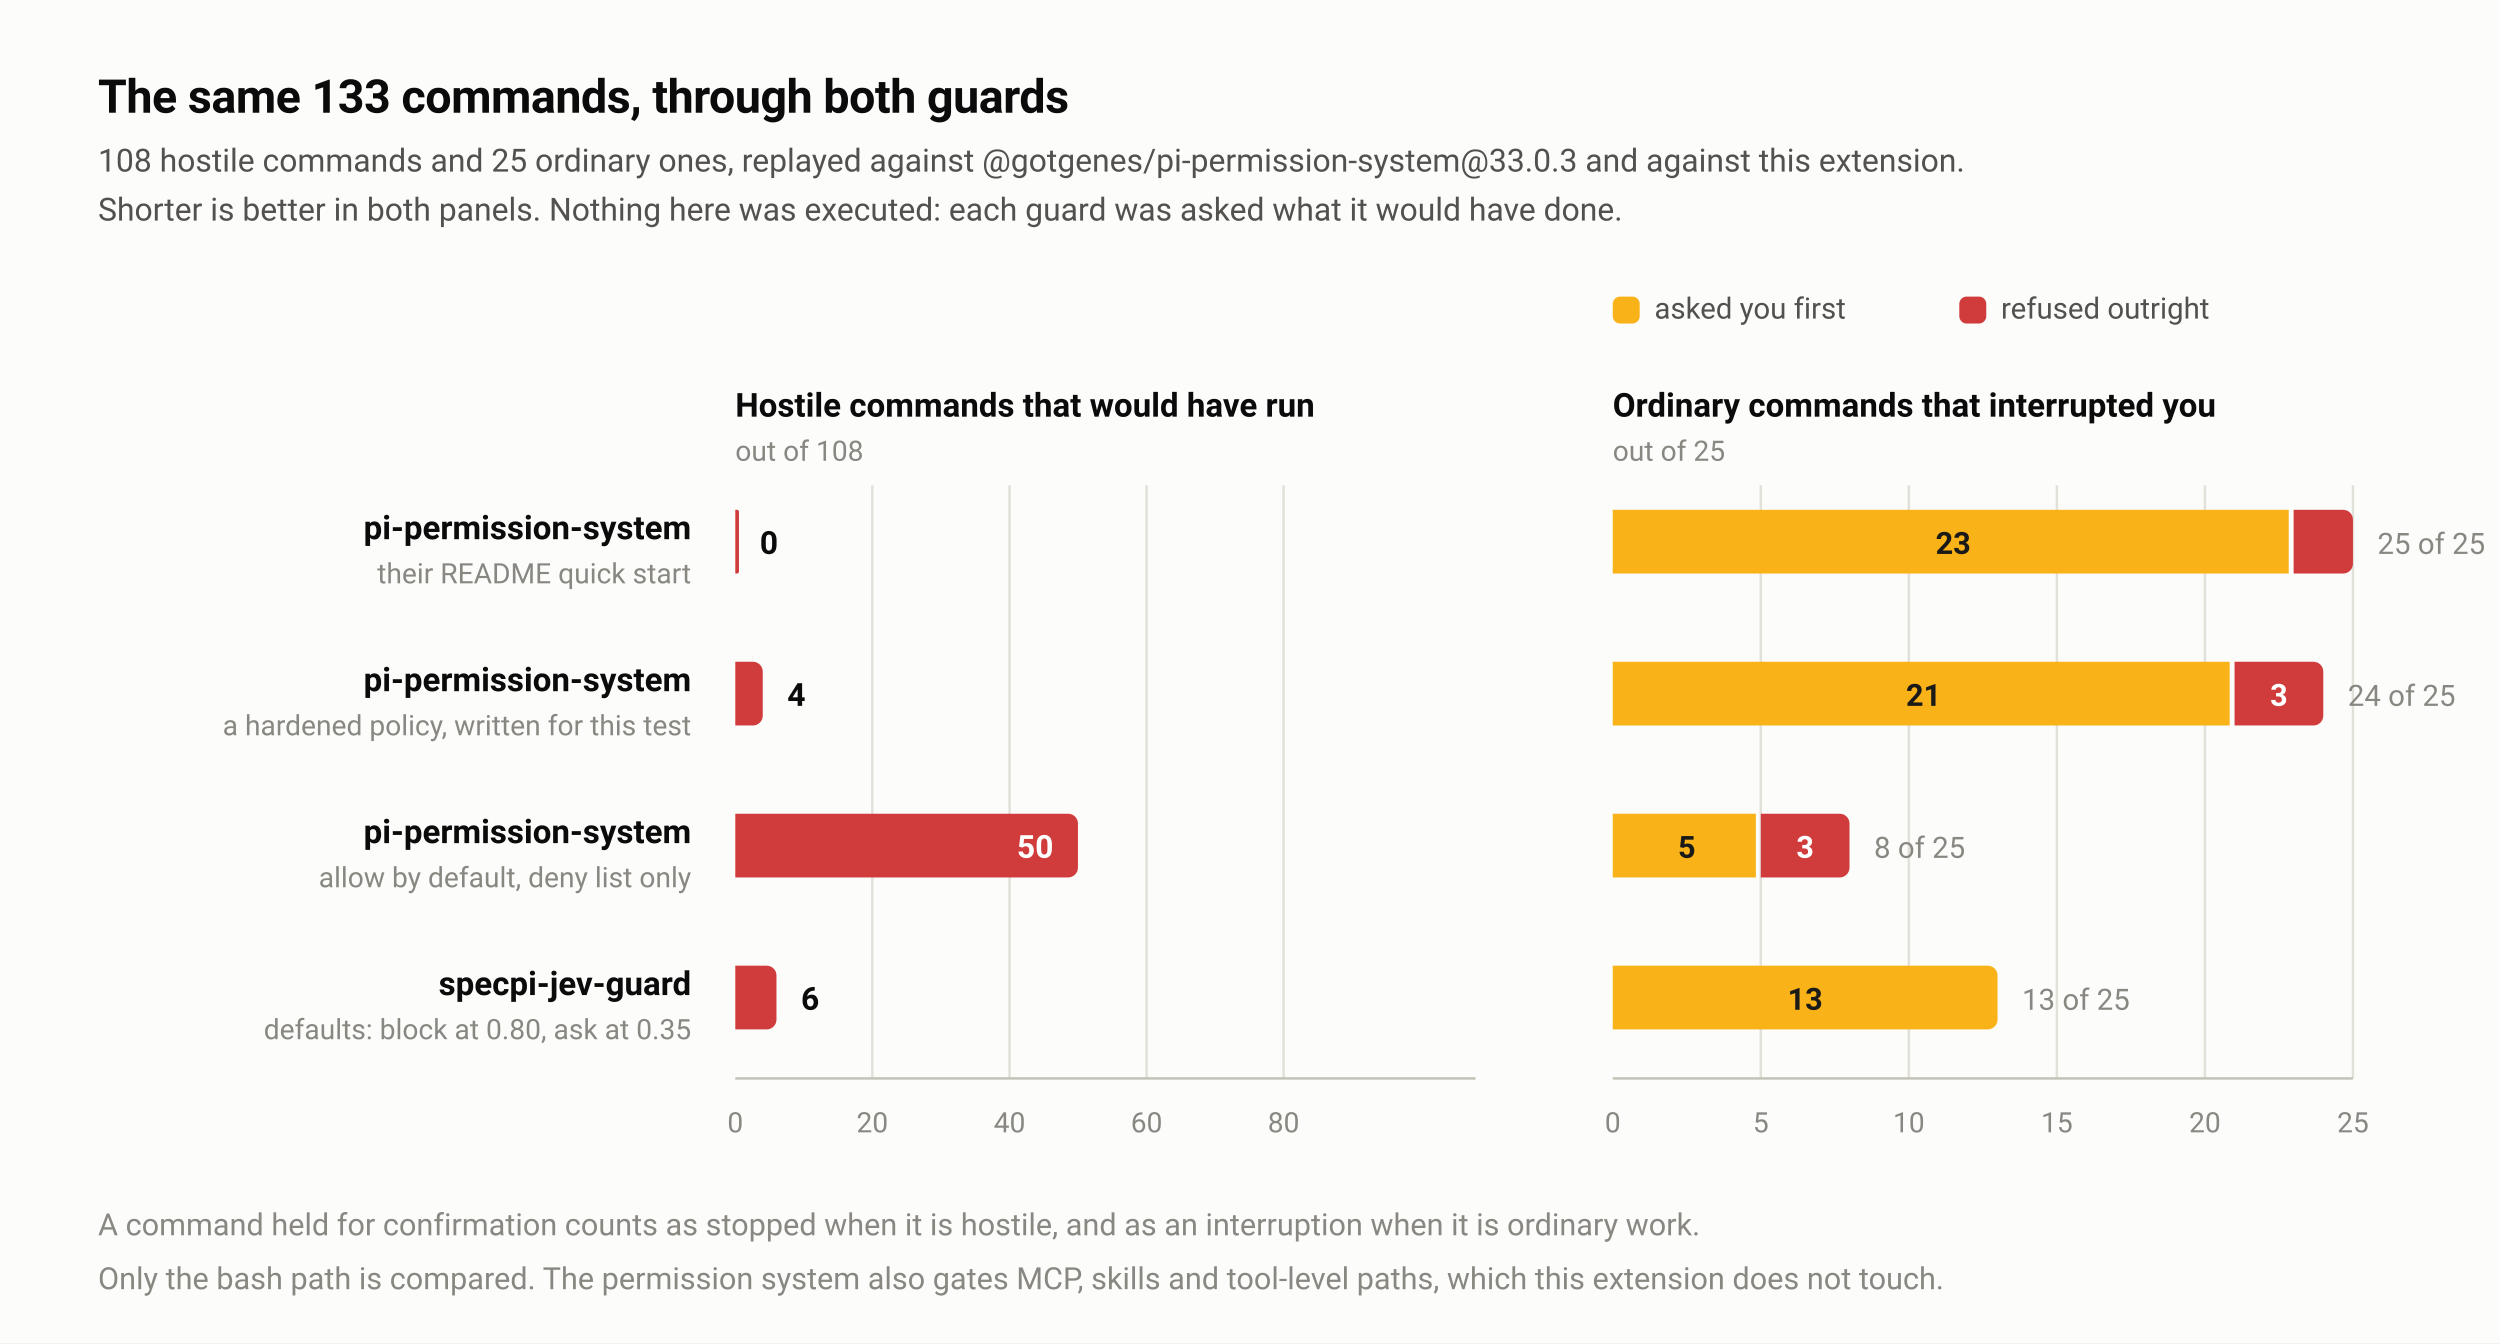
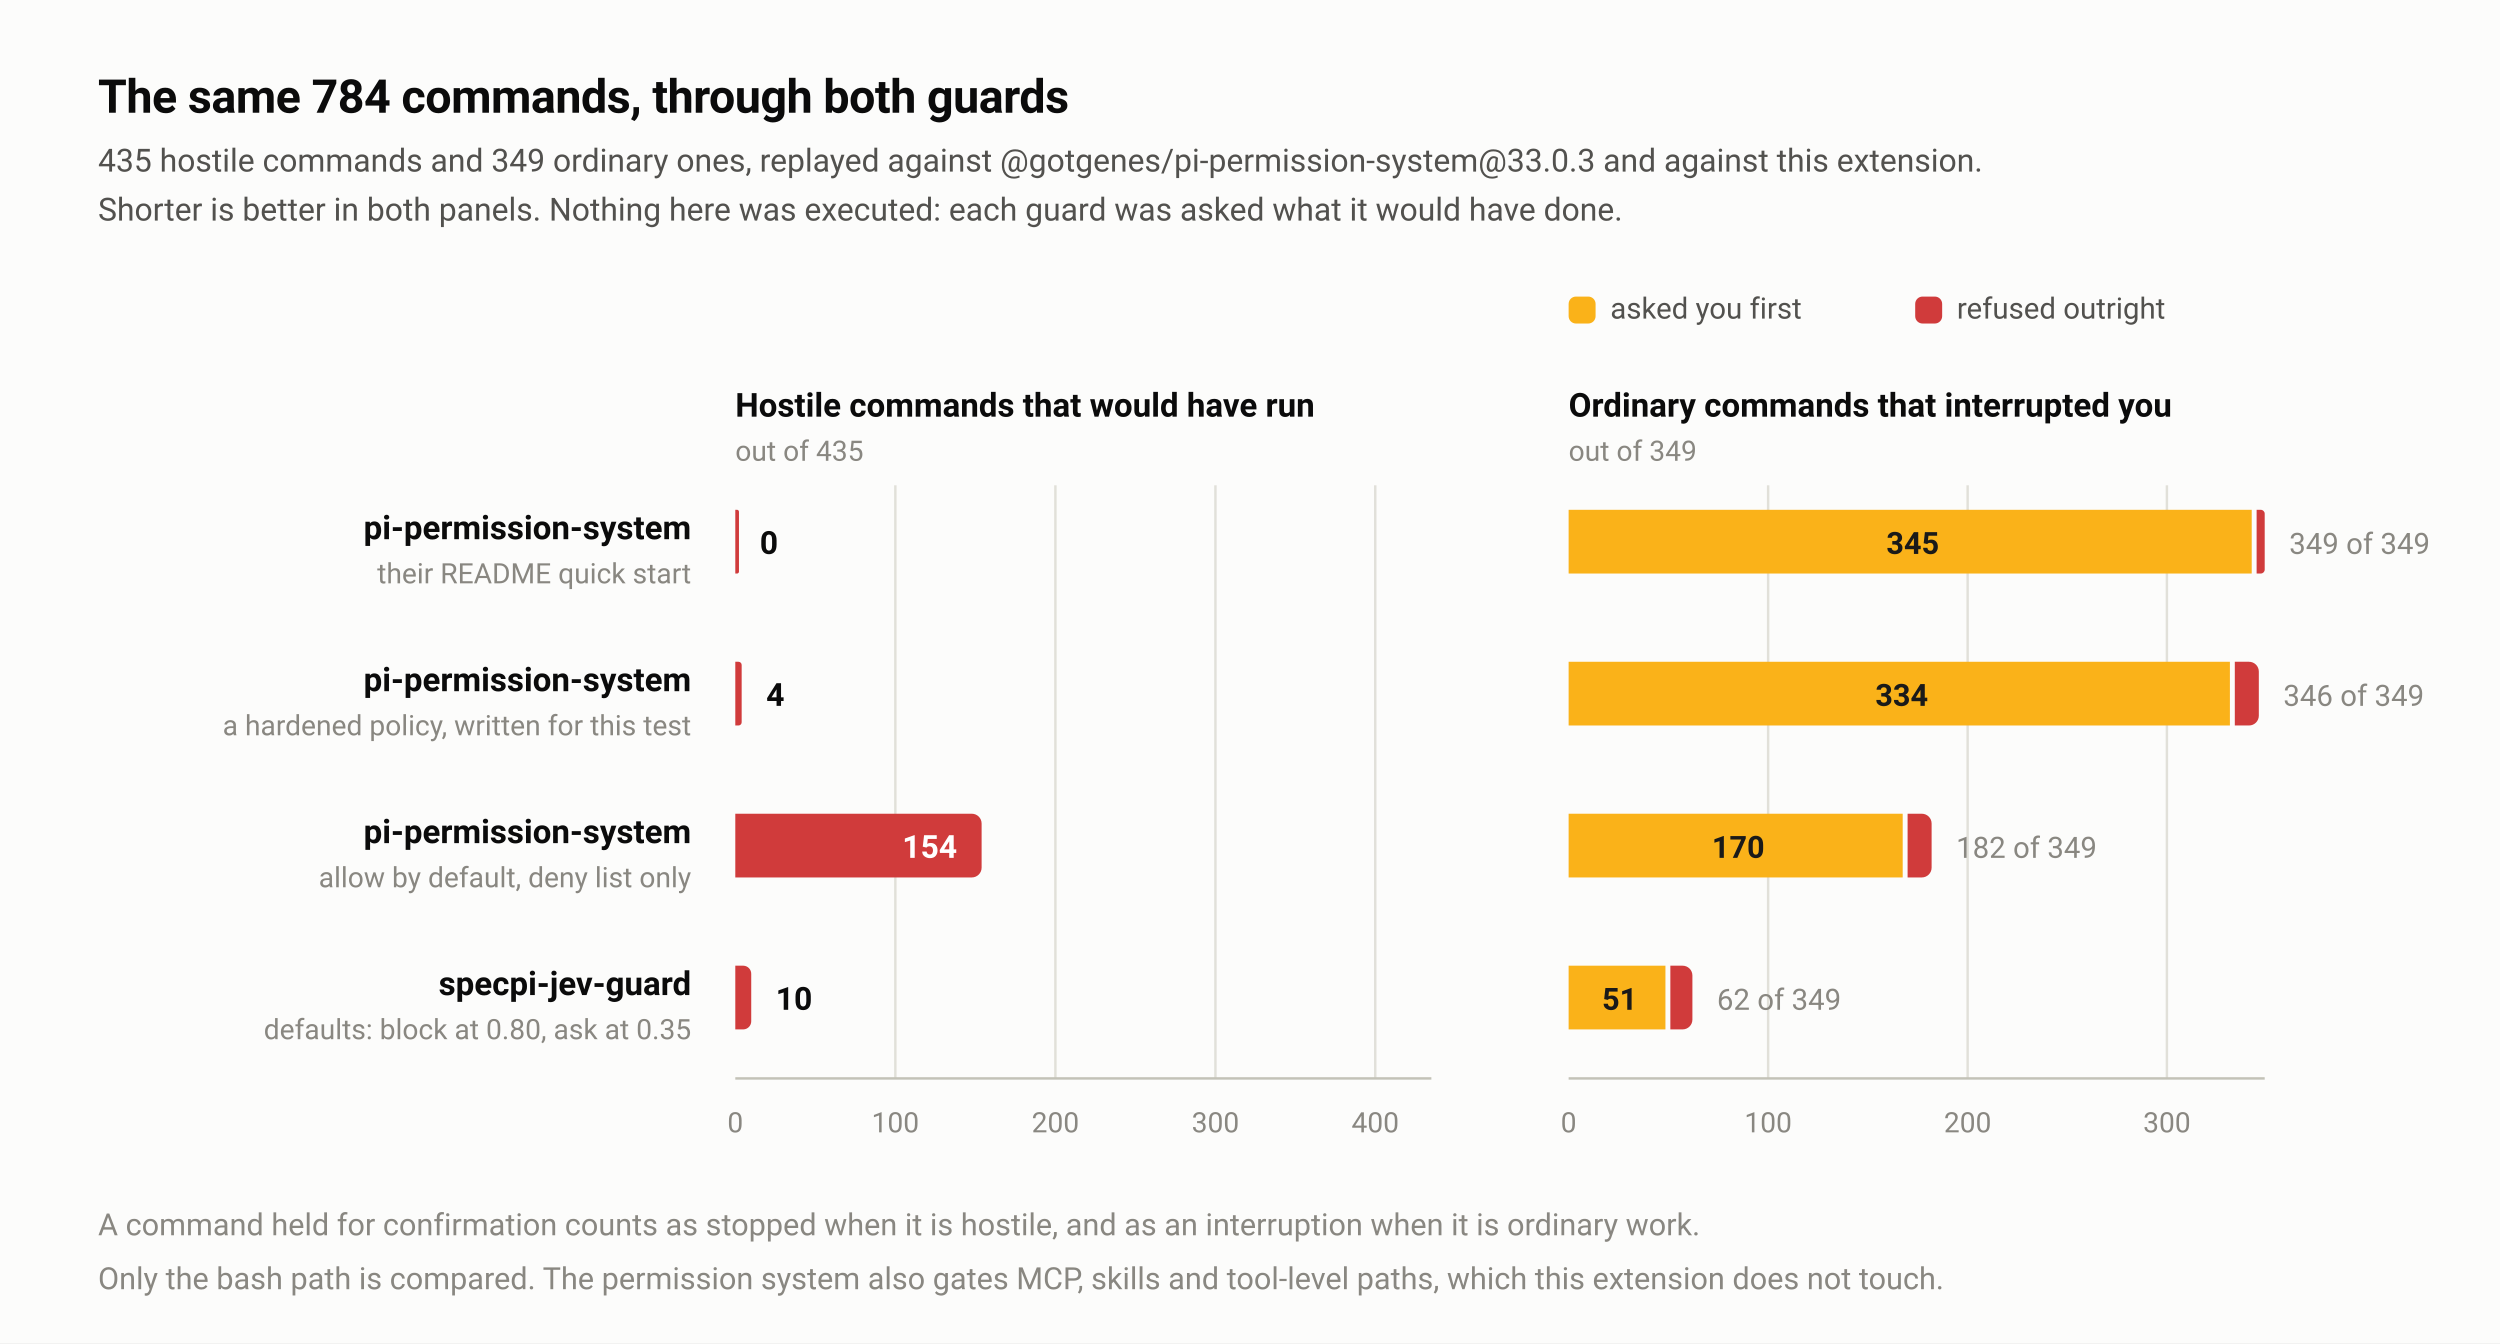
<svg xmlns="http://www.w3.org/2000/svg" viewBox="0 0 1020 548" width="1020" height="548" role="img" font-family="system-ui, -apple-system, 'Segoe UI', Roboto, sans-serif">
  <rect width="1020" height="548" fill="var(--jv-bg, #fcfcfb)" />
-   <text x="40" y="46" font-size="19" font-weight="650" fill="var(--jv-text, #0b0b0b)" letter-spacing="-0.01em">The same 133 commands, through both guards</text>
-   <text x="40" y="70" font-size="13" fill="var(--jv-dim, #52514e)">108 hostile commands and 25 ordinary ones, replayed against @gotgenes/pi-permission-system@33.0.3 and against this extension.</text>
+   <text x="40" y="46" font-size="19" font-weight="650" fill="var(--jv-text, #0b0b0b)" letter-spacing="-0.01em">The same 784 commands, through both guards</text>
+   <text x="40" y="70" font-size="13" fill="var(--jv-dim, #52514e)">435 hostile commands and 349 ordinary ones, replayed against @gotgenes/pi-permission-system@33.0.3 and against this extension.</text>
  <text x="40" y="90" font-size="13" fill="var(--jv-dim, #52514e)">Shorter is better in both panels. Nothing here was executed: each guard was asked what it would have done.</text>
  <text x="300" y="170" font-size="13.5" fill="var(--jv-text, #0b0b0b)" text-anchor="start" font-weight="650">Hostile commands that would have run</text>
-   <text x="300" y="188" font-size="11.5" fill="var(--jv-muted, #898781)" text-anchor="start">out of 108</text>
-   <text x="658" y="170" font-size="13.5" fill="var(--jv-text, #0b0b0b)" text-anchor="start" font-weight="650">Ordinary commands that interrupted you</text>
-   <text x="658" y="188" font-size="11.5" fill="var(--jv-muted, #898781)" text-anchor="start">out of 25</text>
-   <rect x="658" y="121" width="11" height="11" rx="3" fill="var(--jv-ask, #fab219)" />
-   <text x="675" y="130" font-size="12" fill="var(--jv-dim, #52514e)">asked you first</text>
-   <rect x="799.4" y="121" width="11" height="11" rx="3" fill="var(--jv-block, #d03b3b)" />
-   <text x="816.4" y="130" font-size="12" fill="var(--jv-dim, #52514e)">refused outright</text>
-   <line x1="355.9" y1="198" x2="355.9" y2="440" stroke="var(--jv-grid, #e1e0d9)" stroke-width="1" />
-   <line x1="411.9" y1="198" x2="411.9" y2="440" stroke="var(--jv-grid, #e1e0d9)" stroke-width="1" />
-   <line x1="467.8" y1="198" x2="467.8" y2="440" stroke="var(--jv-grid, #e1e0d9)" stroke-width="1" />
-   <line x1="523.7" y1="198" x2="523.7" y2="440" stroke="var(--jv-grid, #e1e0d9)" stroke-width="1" />
-   <line x1="718.4" y1="198" x2="718.4" y2="440" stroke="var(--jv-grid, #e1e0d9)" stroke-width="1" />
-   <line x1="778.8" y1="198" x2="778.8" y2="440" stroke="var(--jv-grid, #e1e0d9)" stroke-width="1" />
-   <line x1="839.2" y1="198" x2="839.2" y2="440" stroke="var(--jv-grid, #e1e0d9)" stroke-width="1" />
-   <line x1="899.6" y1="198" x2="899.6" y2="440" stroke="var(--jv-grid, #e1e0d9)" stroke-width="1" />
-   <line x1="960" y1="198" x2="960" y2="440" stroke="var(--jv-grid, #e1e0d9)" stroke-width="1" />
-   <line x1="300" y1="440" x2="602" y2="440" stroke="var(--jv-border, #c3c2b7)" stroke-width="1" />
-   <line x1="658" y1="440" x2="960" y2="440" stroke="var(--jv-border, #c3c2b7)" stroke-width="1" />
+   <text x="300" y="188" font-size="11.5" fill="var(--jv-muted, #898781)" text-anchor="start">out of 435</text>
+   <text x="640" y="170" font-size="13.5" fill="var(--jv-text, #0b0b0b)" text-anchor="start" font-weight="650">Ordinary commands that interrupted you</text>
+   <text x="640" y="188" font-size="11.5" fill="var(--jv-muted, #898781)" text-anchor="start">out of 349</text>
+   <rect x="640" y="121" width="11" height="11" rx="3" fill="var(--jv-ask, #fab219)" />
+   <text x="657" y="130" font-size="12" fill="var(--jv-dim, #52514e)">asked you first</text>
+   <rect x="781.4" y="121" width="11" height="11" rx="3" fill="var(--jv-block, #d03b3b)" />
+   <text x="798.4" y="130" font-size="12" fill="var(--jv-dim, #52514e)">refused outright</text>
+   <line x1="365.3" y1="198" x2="365.3" y2="440" stroke="var(--jv-grid, #e1e0d9)" stroke-width="1" />
+   <line x1="430.6" y1="198" x2="430.6" y2="440" stroke="var(--jv-grid, #e1e0d9)" stroke-width="1" />
+   <line x1="495.9" y1="198" x2="495.9" y2="440" stroke="var(--jv-grid, #e1e0d9)" stroke-width="1" />
+   <line x1="561.1" y1="198" x2="561.1" y2="440" stroke="var(--jv-grid, #e1e0d9)" stroke-width="1" />
+   <line x1="721.4" y1="198" x2="721.4" y2="440" stroke="var(--jv-grid, #e1e0d9)" stroke-width="1" />
+   <line x1="802.8" y1="198" x2="802.8" y2="440" stroke="var(--jv-grid, #e1e0d9)" stroke-width="1" />
+   <line x1="884.1" y1="198" x2="884.1" y2="440" stroke="var(--jv-grid, #e1e0d9)" stroke-width="1" />
+   <line x1="300" y1="440" x2="584" y2="440" stroke="var(--jv-border, #c3c2b7)" stroke-width="1" />
+   <line x1="640" y1="440" x2="924" y2="440" stroke="var(--jv-border, #c3c2b7)" stroke-width="1" />
  <text x="282" y="220" font-size="13.5" fill="var(--jv-text, #0b0b0b)" text-anchor="end" font-weight="600">pi-permission-system</text>
  <text x="282" y="238" font-size="11.5" fill="var(--jv-muted, #898781)" text-anchor="end">their README quick start</text>
  <g class="mark-g">
    <path class="mark" d="M300,208H300.8A0.8,0.8 0 0 1 301.5,208.8V233.3A0.8,0.8 0 0 1 300.8,234H300V208Z" fill="var(--jv-block, #d03b3b)" />
  </g>
  <text x="310" y="226" font-size="13" fill="var(--jv-text, #0b0b0b)" text-anchor="start" font-weight="700">0</text>
  <g class="mark-g">
-     <path class="mark" d="M658,208H933.8V234H658V208Z" fill="var(--jv-ask, #fab219)" />
+     <path class="mark" d="M640,208H918.7V234H640V208Z" fill="var(--jv-ask, #fab219)" />
  </g>
-   <text x="796.9" y="226" font-size="12.5" fill="#1a1a19" text-anchor="middle" font-weight="700">23</text>
+   <text x="780.4" y="226" font-size="12.5" fill="#1a1a19" text-anchor="middle" font-weight="700">345</text>
  <g class="mark-g">
-     <path class="mark" d="M935.8,208H956A4,4 0 0 1 960,212V230A4,4 0 0 1 956,234H935.8V208Z" fill="var(--jv-block, #d03b3b)" />
+     <path class="mark" d="M920.7,208H922.4A1.6,1.6 0 0 1 924,209.6V232.4A1.6,1.6 0 0 1 922.4,234H920.7V208Z" fill="var(--jv-block, #d03b3b)" />
  </g>
-   <text x="970" y="226" font-size="12" fill="var(--jv-muted, #898781)" text-anchor="start">25 of 25</text>
+   <text x="934" y="226" font-size="12" fill="var(--jv-muted, #898781)" text-anchor="start">349 of 349</text>
  <text x="282" y="282" font-size="13.5" fill="var(--jv-text, #0b0b0b)" text-anchor="end" font-weight="600">pi-permission-system</text>
  <text x="282" y="300" font-size="11.5" fill="var(--jv-muted, #898781)" text-anchor="end">a hardened policy, written for this test</text>
  <g class="mark-g">
-     <path class="mark" d="M300,270H307.2A4,4 0 0 1 311.2,274V292A4,4 0 0 1 307.2,296H300V270Z" fill="var(--jv-block, #d03b3b)" />
+     <path class="mark" d="M300,270H301.3A1.3,1.3 0 0 1 302.6,271.3V294.7A1.3,1.3 0 0 1 301.3,296H300V270Z" fill="var(--jv-block, #d03b3b)" />
  </g>
-   <text x="321.2" y="288" font-size="13" fill="var(--jv-text, #0b0b0b)" text-anchor="start" font-weight="700">4</text>
+   <text x="312.6" y="288" font-size="13" fill="var(--jv-text, #0b0b0b)" text-anchor="start" font-weight="700">4</text>
  <g class="mark-g">
-     <path class="mark" d="M658,270H909.7V296H658V270Z" fill="var(--jv-ask, #fab219)" />
+     <path class="mark" d="M640,270H909.8V296H640V270Z" fill="var(--jv-ask, #fab219)" />
  </g>
-   <text x="784.8" y="288" font-size="12.5" fill="#1a1a19" text-anchor="middle" font-weight="700">21</text>
+   <text x="775.9" y="288" font-size="12.5" fill="#1a1a19" text-anchor="middle" font-weight="700">334</text>
  <g class="mark-g">
-     <path class="mark" d="M911.7,270H943.9A4,4 0 0 1 947.9,274V292A4,4 0 0 1 943.9,296H911.7V270Z" fill="var(--jv-block, #d03b3b)" />
+     <path class="mark" d="M911.8,270H917.6A4,4 0 0 1 921.6,274V292A4,4 0 0 1 917.6,296H911.8V270Z" fill="var(--jv-block, #d03b3b)" />
  </g>
-   <text x="929.8" y="288" font-size="12.5" fill="#ffffff" text-anchor="middle" font-weight="700">3</text>
-   <text x="957.9" y="288" font-size="12" fill="var(--jv-muted, #898781)" text-anchor="start">24 of 25</text>
+   <text x="931.6" y="288" font-size="12" fill="var(--jv-muted, #898781)" text-anchor="start">346 of 349</text>
  <text x="282" y="344" font-size="13.5" fill="var(--jv-text, #0b0b0b)" text-anchor="end" font-weight="600">pi-permission-system</text>
  <text x="282" y="362" font-size="11.5" fill="var(--jv-muted, #898781)" text-anchor="end">allow by default, deny list only</text>
  <g class="mark-g">
-     <path class="mark" d="M300,332H435.8A4,4 0 0 1 439.8,336V354A4,4 0 0 1 435.8,358H300V332Z" fill="var(--jv-block, #d03b3b)" />
+     <path class="mark" d="M300,332H396.5A4,4 0 0 1 400.5,336V354A4,4 0 0 1 396.5,358H300V332Z" fill="var(--jv-block, #d03b3b)" />
  </g>
-   <text x="429.8" y="350" font-size="13" fill="#ffffff" text-anchor="end" font-weight="700">50</text>
+   <text x="390.5" y="350" font-size="13" fill="#ffffff" text-anchor="end" font-weight="700">154</text>
  <g class="mark-g">
-     <path class="mark" d="M658,332H716.4V358H658V332Z" fill="var(--jv-ask, #fab219)" />
+     <path class="mark" d="M640,332H776.3V358H640V332Z" fill="var(--jv-ask, #fab219)" />
  </g>
-   <text x="688.2" y="350" font-size="12.5" fill="#1a1a19" text-anchor="middle" font-weight="700">5</text>
+   <text x="709.2" y="350" font-size="12.5" fill="#1a1a19" text-anchor="middle" font-weight="700">170</text>
  <g class="mark-g">
-     <path class="mark" d="M718.4,332H750.6A4,4 0 0 1 754.6,336V354A4,4 0 0 1 750.6,358H718.4V332Z" fill="var(--jv-block, #d03b3b)" />
+     <path class="mark" d="M778.3,332H784.1A4,4 0 0 1 788.1,336V354A4,4 0 0 1 784.1,358H778.3V332Z" fill="var(--jv-block, #d03b3b)" />
  </g>
-   <text x="736.5" y="350" font-size="12.5" fill="#ffffff" text-anchor="middle" font-weight="700">3</text>
-   <text x="764.6" y="350" font-size="12" fill="var(--jv-muted, #898781)" text-anchor="start">8 of 25</text>
+   <text x="798.1" y="350" font-size="12" fill="var(--jv-muted, #898781)" text-anchor="start">182 of 349</text>
  <text x="282" y="406" font-size="13.5" fill="var(--jv-text, #0b0b0b)" text-anchor="end" font-weight="700">specpi-jev-guard</text>
  <text x="282" y="424" font-size="11.5" fill="var(--jv-muted, #898781)" text-anchor="end">defaults: block at 0.80, ask at 0.35</text>
  <g class="mark-g">
-     <path class="mark" d="M300,394H312.8A4,4 0 0 1 316.8,398V416A4,4 0 0 1 312.8,420H300V394Z" fill="var(--jv-block, #d03b3b)" />
+     <path class="mark" d="M300,394H303.3A3.3,3.3 0 0 1 306.5,397.3V416.7A3.3,3.3 0 0 1 303.3,420H300V394Z" fill="var(--jv-block, #d03b3b)" />
  </g>
-   <text x="326.8" y="412" font-size="13" fill="var(--jv-text, #0b0b0b)" text-anchor="start" font-weight="700">6</text>
+   <text x="316.5" y="412" font-size="13" fill="var(--jv-text, #0b0b0b)" text-anchor="start" font-weight="700">10</text>
  <g class="mark-g">
-     <path class="mark" d="M658,394H811A4,4 0 0 1 815,398V416A4,4 0 0 1 811,420H658V394Z" fill="var(--jv-ask, #fab219)" />
+     <path class="mark" d="M640,394H679.5V420H640V394Z" fill="var(--jv-ask, #fab219)" />
  </g>
-   <text x="736.5" y="412" font-size="12.5" fill="#1a1a19" text-anchor="middle" font-weight="700">13</text>
-   <text x="825" y="412" font-size="12" fill="var(--jv-muted, #898781)" text-anchor="start">13 of 25</text>
+   <text x="660.8" y="412" font-size="12.5" fill="#1a1a19" text-anchor="middle" font-weight="700">51</text>
+   <g class="mark-g">
+     <path class="mark" d="M681.5,394H686.5A4,4 0 0 1 690.5,398V416A4,4 0 0 1 686.5,420H681.5V394Z" fill="var(--jv-block, #d03b3b)" />
+   </g>
+   <text x="700.5" y="412" font-size="12" fill="var(--jv-muted, #898781)" text-anchor="start">62 of 349</text>
  <text x="300" y="462" font-size="11.5" fill="var(--jv-muted, #898781)" text-anchor="middle" font-variant-numeric="tabular-nums">0</text>
-   <text x="355.9" y="462" font-size="11.5" fill="var(--jv-muted, #898781)" text-anchor="middle" font-variant-numeric="tabular-nums">20</text>
-   <text x="411.9" y="462" font-size="11.5" fill="var(--jv-muted, #898781)" text-anchor="middle" font-variant-numeric="tabular-nums">40</text>
-   <text x="467.8" y="462" font-size="11.5" fill="var(--jv-muted, #898781)" text-anchor="middle" font-variant-numeric="tabular-nums">60</text>
-   <text x="523.7" y="462" font-size="11.5" fill="var(--jv-muted, #898781)" text-anchor="middle" font-variant-numeric="tabular-nums">80</text>
-   <text x="658" y="462" font-size="11.5" fill="var(--jv-muted, #898781)" text-anchor="middle" font-variant-numeric="tabular-nums">0</text>
-   <text x="718.4" y="462" font-size="11.5" fill="var(--jv-muted, #898781)" text-anchor="middle" font-variant-numeric="tabular-nums">5</text>
-   <text x="778.8" y="462" font-size="11.5" fill="var(--jv-muted, #898781)" text-anchor="middle" font-variant-numeric="tabular-nums">10</text>
-   <text x="839.2" y="462" font-size="11.5" fill="var(--jv-muted, #898781)" text-anchor="middle" font-variant-numeric="tabular-nums">15</text>
-   <text x="899.6" y="462" font-size="11.5" fill="var(--jv-muted, #898781)" text-anchor="middle" font-variant-numeric="tabular-nums">20</text>
-   <text x="960" y="462" font-size="11.5" fill="var(--jv-muted, #898781)" text-anchor="middle" font-variant-numeric="tabular-nums">25</text>
+   <text x="365.3" y="462" font-size="11.5" fill="var(--jv-muted, #898781)" text-anchor="middle" font-variant-numeric="tabular-nums">100</text>
+   <text x="430.6" y="462" font-size="11.5" fill="var(--jv-muted, #898781)" text-anchor="middle" font-variant-numeric="tabular-nums">200</text>
+   <text x="495.9" y="462" font-size="11.5" fill="var(--jv-muted, #898781)" text-anchor="middle" font-variant-numeric="tabular-nums">300</text>
+   <text x="561.1" y="462" font-size="11.5" fill="var(--jv-muted, #898781)" text-anchor="middle" font-variant-numeric="tabular-nums">400</text>
+   <text x="640" y="462" font-size="11.5" fill="var(--jv-muted, #898781)" text-anchor="middle" font-variant-numeric="tabular-nums">0</text>
+   <text x="721.4" y="462" font-size="11.5" fill="var(--jv-muted, #898781)" text-anchor="middle" font-variant-numeric="tabular-nums">100</text>
+   <text x="802.8" y="462" font-size="11.5" fill="var(--jv-muted, #898781)" text-anchor="middle" font-variant-numeric="tabular-nums">200</text>
+   <text x="884.1" y="462" font-size="11.5" fill="var(--jv-muted, #898781)" text-anchor="middle" font-variant-numeric="tabular-nums">300</text>
  <text x="40" y="504" font-size="12.5" fill="var(--jv-muted, #898781)" text-anchor="start">A command held for confirmation counts as stopped when it is hostile, and as an interruption when it is ordinary work.</text>
  <text x="40" y="526" font-size="12.5" fill="var(--jv-muted, #898781)" text-anchor="start">Only the bash path is compared. The permission system also gates MCP, skills and tool-level paths, which this extension does not touch.</text>
</svg>
